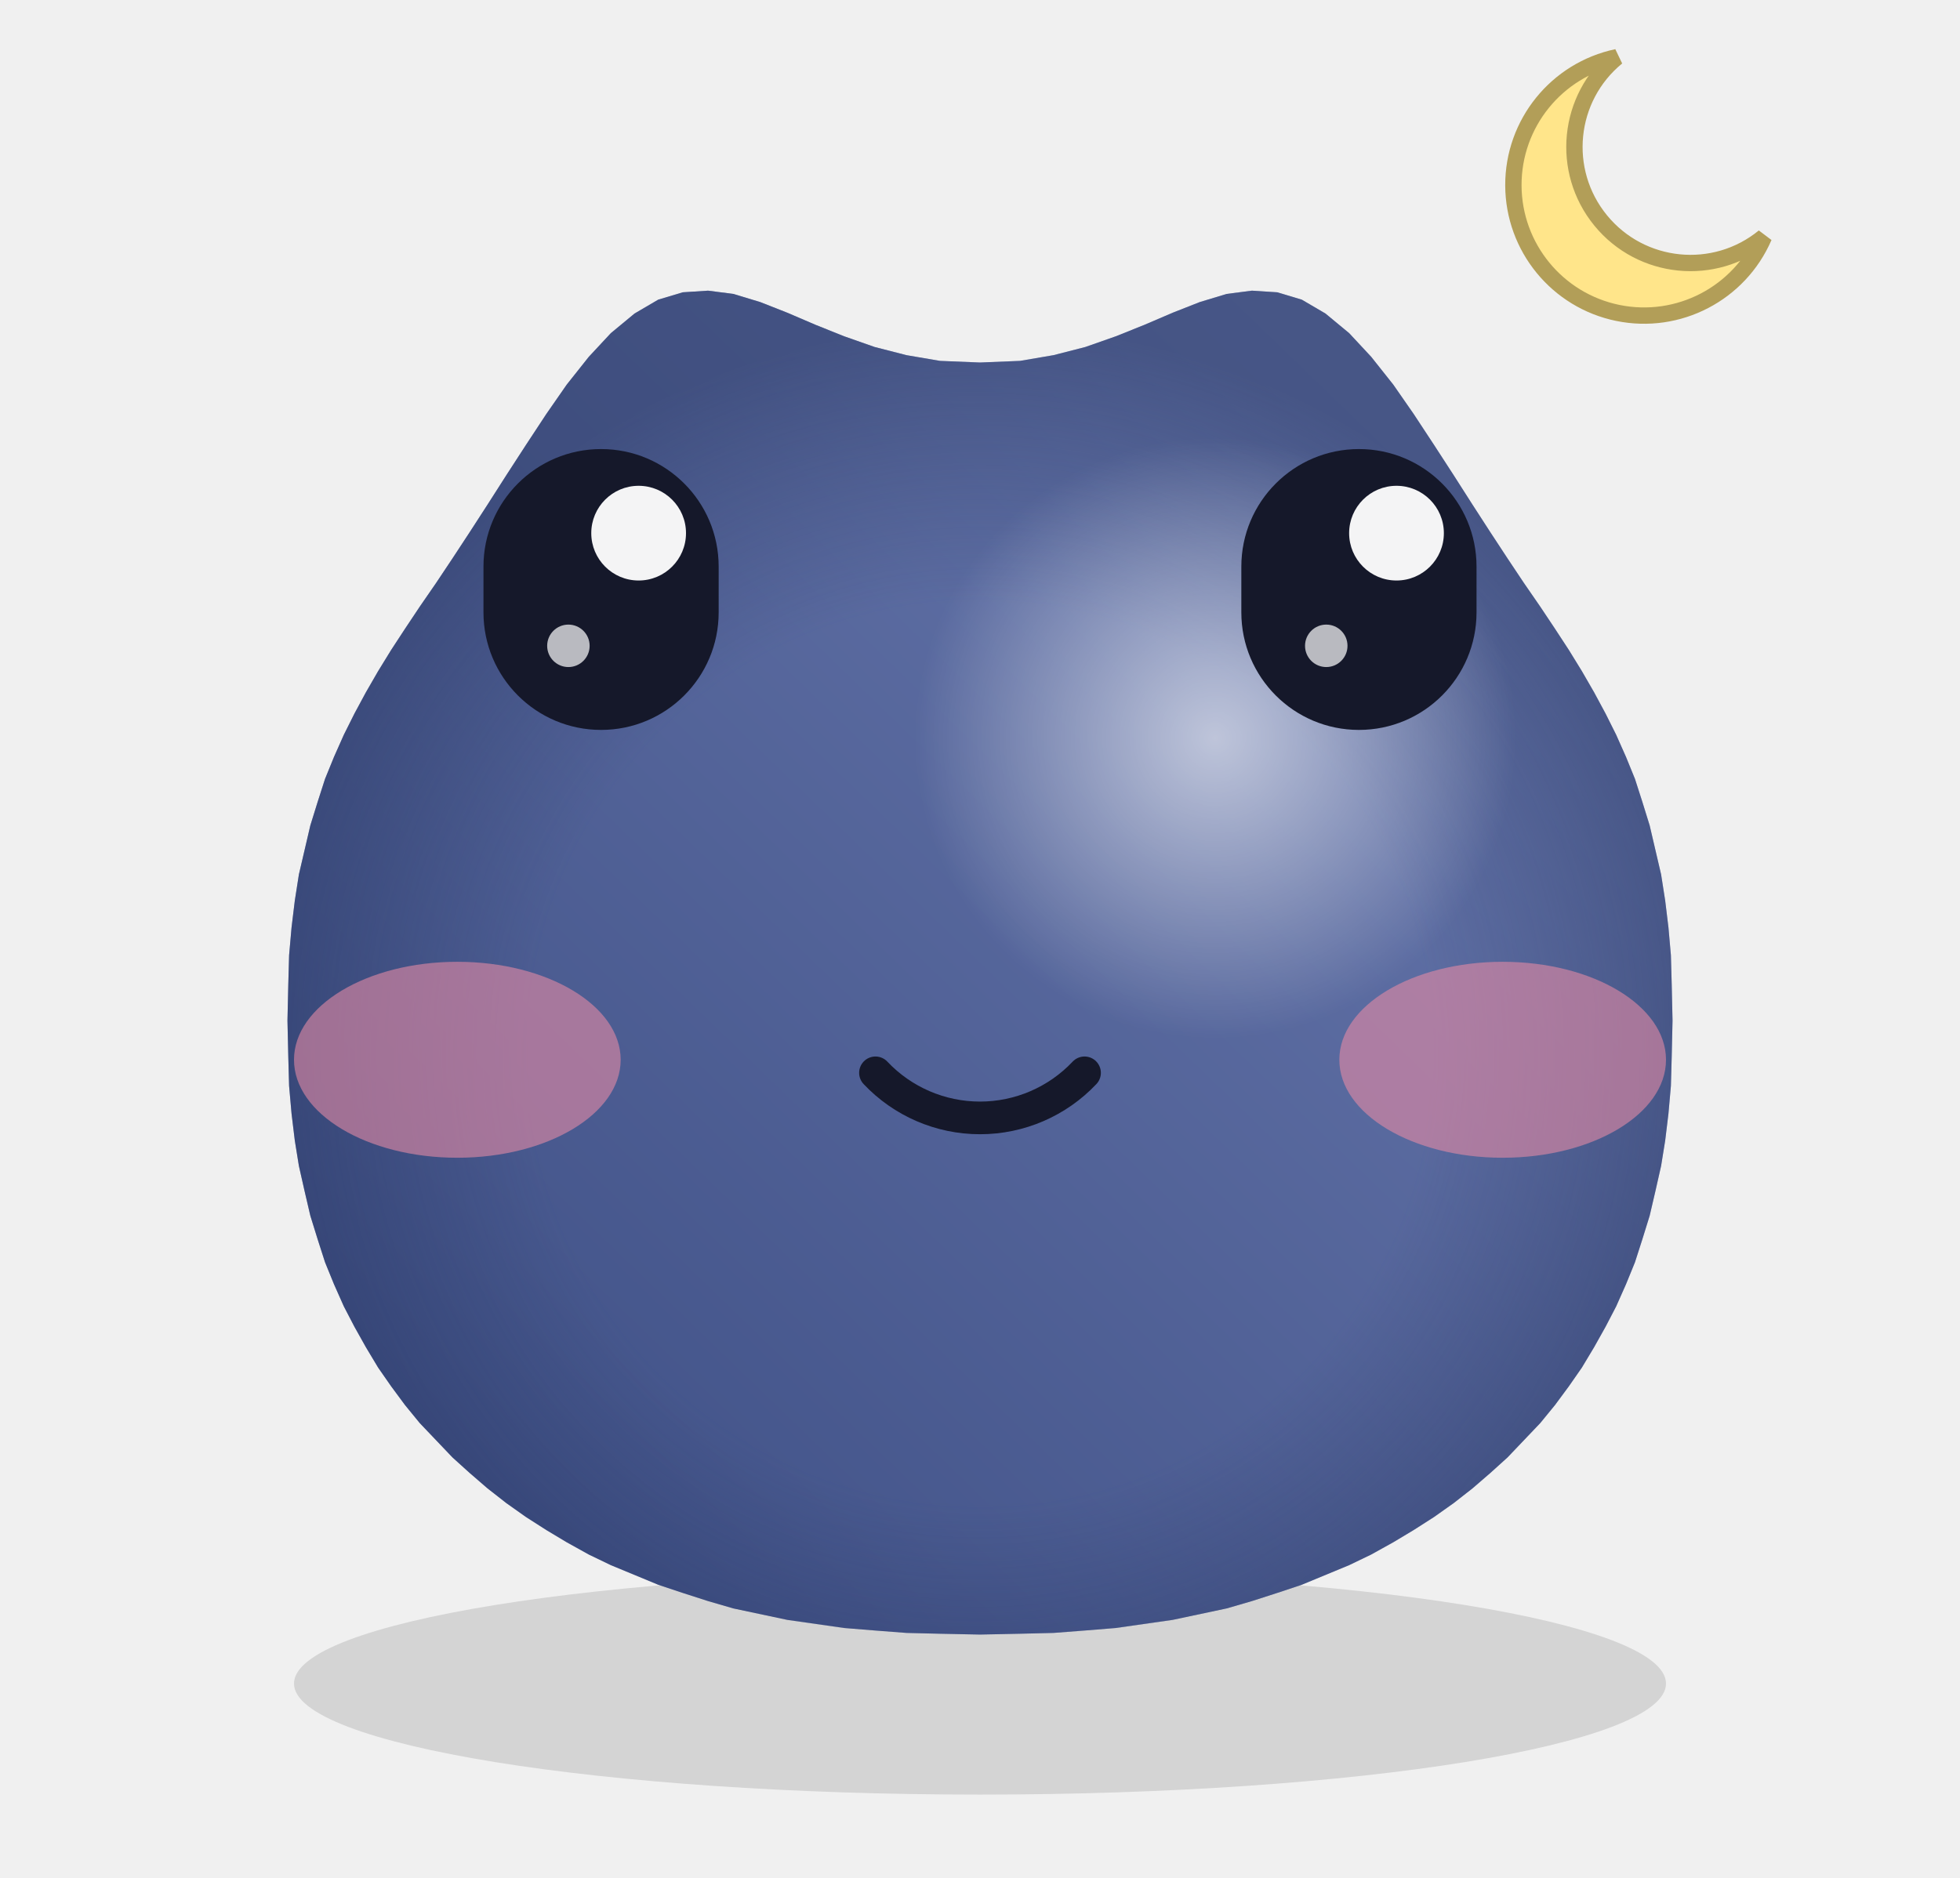
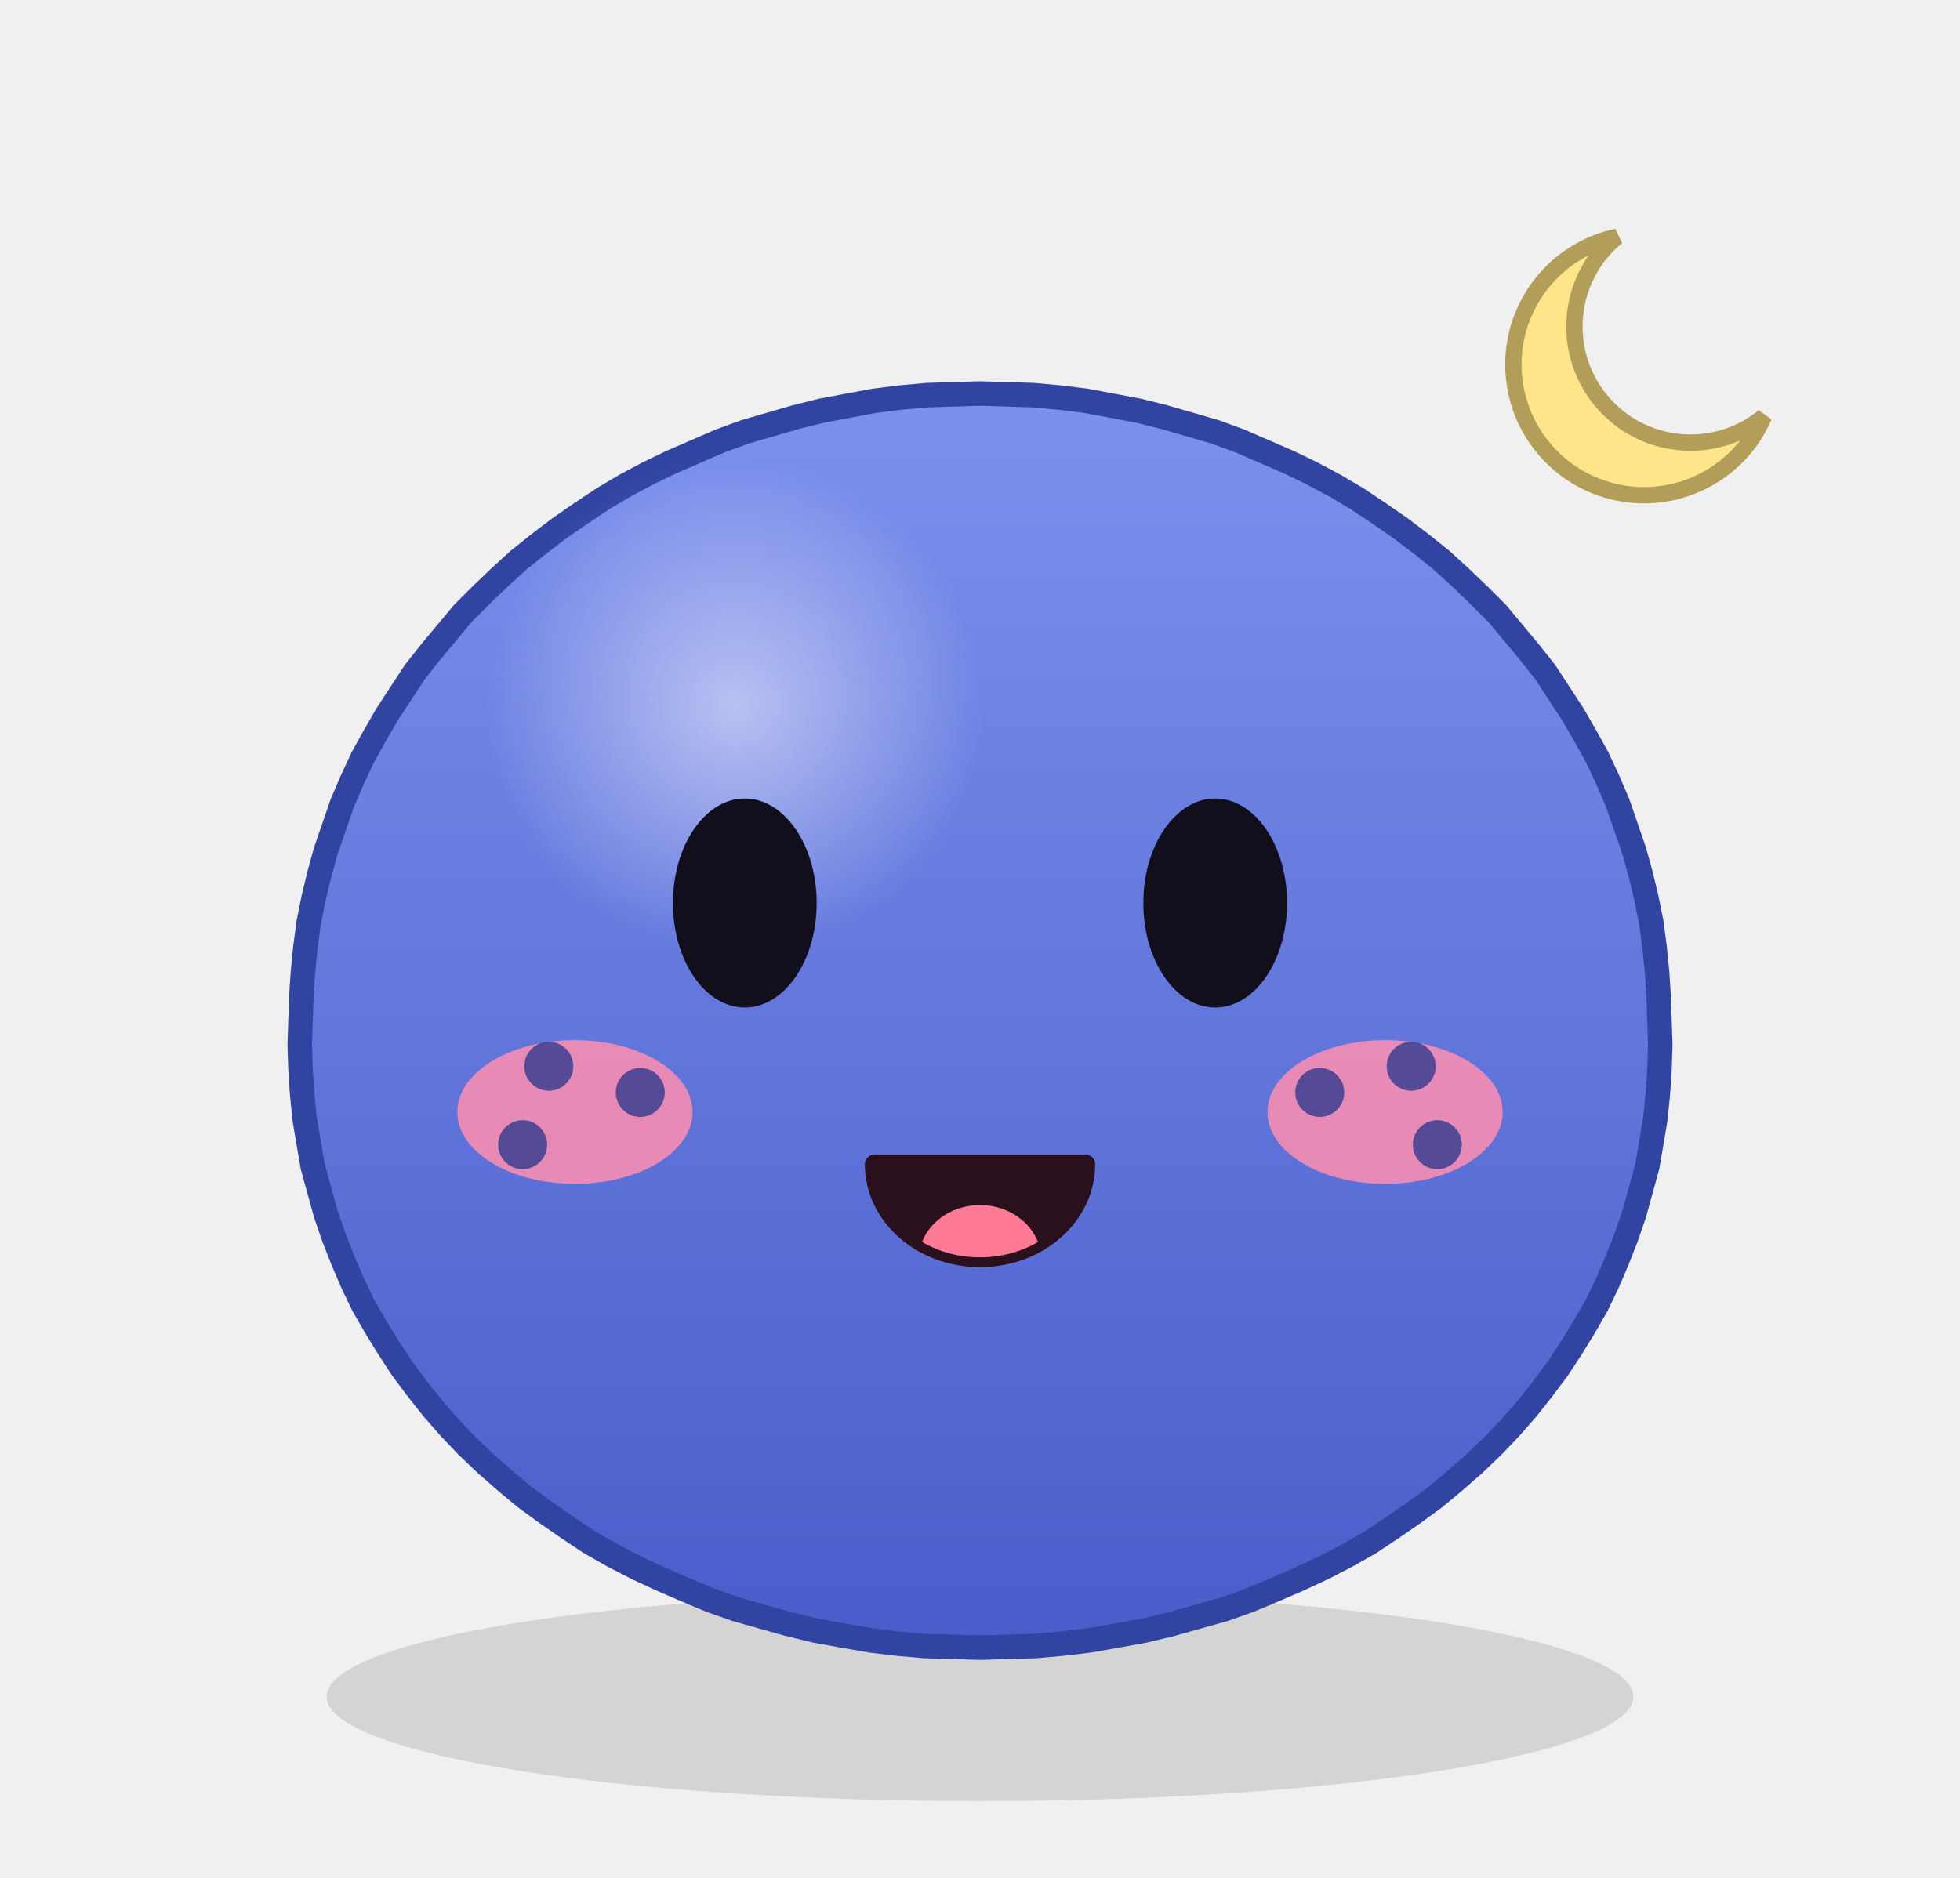
<svg xmlns="http://www.w3.org/2000/svg" viewBox="-120 -125 240 230" width="240" height="230">
  <defs>
-     <linearGradient id="g" gradientUnits="userSpaceOnUse" x1="59.4" y1="-63.9" x2="-67.8" y2="67.7">
-       <stop offset="0" stop-color="#6676ab" />
-       <stop offset="1" stop-color="#3e4f85" />
+     <linearGradient id="g" x1="0" y1="0" x2="0" y2="1">
+       <stop offset="0" stop-color="#7d90ed" />
+       <stop offset="1" stop-color="#485dca" />
    </linearGradient>
-     <radialGradient id="r" gradientUnits="userSpaceOnUse" cx="0" cy="4" r="89.0">
-       <stop offset=".62" stop-color="#283662" stop-opacity="0" />
-       <stop offset="1" stop-color="#283662" stop-opacity=".5" />
-     </radialGradient>
-     <radialGradient id="h" gradientUnits="userSpaceOnUse" cx="28.8" cy="-34.6" r="36.8">
-       <stop offset="0" stop-color="#fff" stop-opacity=".6" />
+     <radialGradient id="h" gradientUnits="userSpaceOnUse" cx="-30.0" cy="-38.4" r="30.4">
+       <stop offset="0" stop-color="#fff" stop-opacity=".5" />
      <stop offset="1" stop-color="#fff" stop-opacity="0" />
    </radialGradient>
  </defs>
-   <ellipse cx="0" cy="81.2" rx="84.0" ry="13.6" fill="#000" opacity=".12" />
-   <path d="M84.8 0.0 L84.7 4.4 L84.6 8.0 L84.3 11.4 L83.9 14.7 L83.4 17.8 L82.7 20.9 L82.0 23.9 L81.1 26.8 L80.2 29.6 L79.1 32.3 L77.9 35.0 L76.6 37.5 L75.2 40.0 L73.7 42.5 L72.1 44.8 L70.4 47.1 L68.6 49.3 L66.6 51.4 L64.6 53.5 L62.5 55.4 L60.3 57.3 L58.0 59.1 L55.6 60.8 L53.1 62.4 L50.6 63.9 L47.9 65.4 L45.2 66.7 L42.3 67.9 L39.4 69.1 L36.4 70.1 L33.3 71.1 L30.2 72.0 L26.9 72.7 L23.6 73.4 L20.1 73.9 L16.6 74.4 L12.9 74.7 L9.0 75.0 L4.9 75.1 L0.0 75.2 L-4.9 75.1 L-9.0 75.0 L-12.9 74.7 L-16.6 74.4 L-20.1 73.9 L-23.6 73.4 L-26.9 72.7 L-30.2 72.0 L-33.3 71.1 L-36.4 70.1 L-39.4 69.1 L-42.3 67.9 L-45.2 66.7 L-47.9 65.4 L-50.6 63.9 L-53.1 62.4 L-55.6 60.8 L-58.0 59.1 L-60.3 57.3 L-62.5 55.4 L-64.6 53.5 L-66.6 51.4 L-68.6 49.3 L-70.4 47.1 L-72.1 44.8 L-73.7 42.5 L-75.2 40.0 L-76.6 37.5 L-77.9 35.0 L-79.1 32.3 L-80.2 29.6 L-81.1 26.8 L-82.0 23.9 L-82.7 20.9 L-83.4 17.8 L-83.9 14.7 L-84.3 11.4 L-84.6 8.0 L-84.7 4.4 L-84.8 0.0 L-84.7 -4.4 L-84.6 -8.0 L-84.3 -11.4 L-83.9 -14.7 L-83.4 -17.9 L-82.7 -20.9 L-82.0 -23.9 L-81.1 -26.8 L-80.2 -29.6 L-79.1 -32.3 L-77.9 -35.0 L-76.6 -37.6 L-75.2 -40.2 L-73.7 -42.8 L-72.1 -45.4 L-70.4 -48.0 L-68.6 -50.7 L-66.6 -53.6 L-64.6 -56.6 L-62.5 -59.8 L-60.3 -63.2 L-58.0 -66.8 L-55.6 -70.5 L-53.1 -74.3 L-50.6 -77.9 L-47.9 -81.3 L-45.2 -84.2 L-42.3 -86.6 L-39.4 -88.3 L-36.4 -89.2 L-33.3 -89.4 L-30.2 -89.0 L-26.9 -88.0 L-23.6 -86.7 L-20.1 -85.2 L-16.6 -83.8 L-12.9 -82.5 L-9.0 -81.5 L-4.9 -80.8 L-0.0 -80.6 L4.9 -80.8 L9.0 -81.5 L12.9 -82.5 L16.6 -83.8 L20.1 -85.2 L23.6 -86.7 L26.9 -88.0 L30.2 -89.0 L33.3 -89.4 L36.4 -89.2 L39.4 -88.3 L42.3 -86.6 L45.2 -84.2 L47.9 -81.3 L50.6 -77.9 L53.1 -74.3 L55.6 -70.5 L58.0 -66.8 L60.3 -63.2 L62.5 -59.8 L64.6 -56.6 L66.6 -53.6 L68.6 -50.7 L70.4 -48.0 L72.1 -45.4 L73.7 -42.8 L75.2 -40.2 L76.6 -37.6 L77.9 -35.0 L79.1 -32.3 L80.2 -29.6 L81.1 -26.8 L82.0 -23.9 L82.7 -20.9 L83.4 -17.9 L83.9 -14.7 L84.3 -11.4 L84.6 -8.0 L84.7 -4.4Z" fill="url(#g)" />
-   <path d="M84.8 0.0 L84.7 4.4 L84.6 8.0 L84.3 11.4 L83.9 14.7 L83.4 17.8 L82.7 20.9 L82.0 23.9 L81.1 26.8 L80.2 29.6 L79.1 32.3 L77.9 35.0 L76.6 37.5 L75.2 40.0 L73.7 42.5 L72.1 44.8 L70.4 47.1 L68.6 49.3 L66.6 51.4 L64.6 53.5 L62.5 55.4 L60.3 57.3 L58.0 59.1 L55.6 60.8 L53.1 62.4 L50.6 63.9 L47.9 65.4 L45.2 66.7 L42.3 67.9 L39.4 69.1 L36.4 70.1 L33.3 71.1 L30.2 72.0 L26.9 72.7 L23.6 73.4 L20.1 73.9 L16.6 74.4 L12.9 74.7 L9.0 75.0 L4.9 75.1 L0.0 75.2 L-4.9 75.1 L-9.0 75.0 L-12.9 74.7 L-16.6 74.4 L-20.1 73.9 L-23.6 73.4 L-26.9 72.7 L-30.2 72.0 L-33.3 71.1 L-36.4 70.1 L-39.4 69.1 L-42.3 67.9 L-45.2 66.7 L-47.9 65.4 L-50.6 63.9 L-53.1 62.4 L-55.6 60.8 L-58.0 59.1 L-60.3 57.3 L-62.5 55.4 L-64.6 53.5 L-66.6 51.4 L-68.6 49.3 L-70.4 47.1 L-72.1 44.8 L-73.7 42.5 L-75.2 40.0 L-76.6 37.5 L-77.9 35.0 L-79.1 32.3 L-80.2 29.6 L-81.1 26.8 L-82.0 23.9 L-82.7 20.9 L-83.4 17.8 L-83.9 14.7 L-84.3 11.4 L-84.6 8.0 L-84.7 4.4 L-84.8 0.0 L-84.7 -4.4 L-84.6 -8.0 L-84.3 -11.4 L-83.9 -14.7 L-83.4 -17.9 L-82.7 -20.9 L-82.0 -23.9 L-81.1 -26.8 L-80.2 -29.6 L-79.1 -32.3 L-77.9 -35.0 L-76.6 -37.6 L-75.2 -40.2 L-73.7 -42.8 L-72.1 -45.4 L-70.4 -48.0 L-68.6 -50.7 L-66.6 -53.6 L-64.6 -56.6 L-62.5 -59.8 L-60.3 -63.2 L-58.0 -66.8 L-55.6 -70.5 L-53.1 -74.3 L-50.6 -77.9 L-47.9 -81.3 L-45.2 -84.2 L-42.3 -86.6 L-39.4 -88.3 L-36.4 -89.2 L-33.3 -89.4 L-30.2 -89.0 L-26.9 -88.0 L-23.6 -86.7 L-20.1 -85.2 L-16.6 -83.8 L-12.9 -82.5 L-9.0 -81.5 L-4.9 -80.8 L-0.0 -80.6 L4.9 -80.8 L9.0 -81.5 L12.9 -82.5 L16.6 -83.8 L20.1 -85.2 L23.6 -86.7 L26.9 -88.0 L30.2 -89.0 L33.3 -89.4 L36.4 -89.2 L39.4 -88.3 L42.3 -86.6 L45.2 -84.2 L47.9 -81.3 L50.6 -77.9 L53.1 -74.3 L55.6 -70.5 L58.0 -66.8 L60.3 -63.2 L62.5 -59.8 L64.6 -56.6 L66.6 -53.6 L68.6 -50.7 L70.4 -48.0 L72.1 -45.4 L73.7 -42.8 L75.2 -40.2 L76.6 -37.6 L77.9 -35.0 L79.1 -32.3 L80.2 -29.6 L81.1 -26.8 L82.0 -23.9 L82.7 -20.9 L83.4 -17.9 L83.9 -14.7 L84.3 -11.4 L84.6 -8.0 L84.7 -4.4Z" fill="url(#r)" />
-   <path d="M84.8 0.0 L84.7 4.4 L84.6 8.0 L84.3 11.4 L83.9 14.7 L83.4 17.8 L82.7 20.9 L82.0 23.9 L81.1 26.8 L80.2 29.6 L79.1 32.3 L77.9 35.0 L76.6 37.5 L75.2 40.0 L73.7 42.5 L72.1 44.8 L70.4 47.1 L68.6 49.3 L66.6 51.4 L64.6 53.5 L62.5 55.4 L60.3 57.3 L58.0 59.1 L55.6 60.8 L53.1 62.4 L50.6 63.9 L47.9 65.4 L45.2 66.7 L42.3 67.9 L39.4 69.1 L36.4 70.1 L33.3 71.1 L30.2 72.0 L26.9 72.7 L23.6 73.4 L20.1 73.9 L16.6 74.4 L12.9 74.7 L9.0 75.0 L4.9 75.1 L0.0 75.2 L-4.9 75.1 L-9.0 75.0 L-12.9 74.7 L-16.6 74.4 L-20.1 73.9 L-23.6 73.4 L-26.9 72.7 L-30.2 72.0 L-33.3 71.1 L-36.4 70.1 L-39.4 69.1 L-42.3 67.9 L-45.2 66.7 L-47.9 65.4 L-50.6 63.9 L-53.1 62.4 L-55.6 60.8 L-58.0 59.1 L-60.3 57.3 L-62.5 55.4 L-64.6 53.5 L-66.6 51.4 L-68.6 49.3 L-70.4 47.1 L-72.1 44.8 L-73.7 42.5 L-75.2 40.0 L-76.6 37.5 L-77.9 35.0 L-79.1 32.3 L-80.2 29.6 L-81.1 26.8 L-82.0 23.9 L-82.7 20.9 L-83.4 17.8 L-83.9 14.7 L-84.3 11.4 L-84.6 8.0 L-84.7 4.4 L-84.8 0.0 L-84.7 -4.4 L-84.6 -8.0 L-84.3 -11.4 L-83.9 -14.7 L-83.4 -17.9 L-82.7 -20.9 L-82.0 -23.9 L-81.1 -26.8 L-80.2 -29.6 L-79.1 -32.3 L-77.9 -35.0 L-76.6 -37.6 L-75.2 -40.2 L-73.7 -42.8 L-72.1 -45.4 L-70.4 -48.0 L-68.6 -50.7 L-66.6 -53.6 L-64.6 -56.6 L-62.5 -59.8 L-60.3 -63.2 L-58.0 -66.8 L-55.6 -70.5 L-53.1 -74.3 L-50.6 -77.9 L-47.9 -81.3 L-45.2 -84.2 L-42.3 -86.6 L-39.4 -88.3 L-36.4 -89.2 L-33.3 -89.4 L-30.2 -89.0 L-26.9 -88.0 L-23.6 -86.7 L-20.1 -85.2 L-16.6 -83.8 L-12.9 -82.5 L-9.0 -81.5 L-4.9 -80.8 L-0.0 -80.6 L4.9 -80.8 L9.0 -81.5 L12.9 -82.5 L16.6 -83.8 L20.1 -85.2 L23.6 -86.7 L26.9 -88.0 L30.2 -89.0 L33.3 -89.4 L36.4 -89.2 L39.4 -88.3 L42.3 -86.6 L45.2 -84.2 L47.9 -81.3 L50.6 -77.9 L53.1 -74.3 L55.6 -70.5 L58.0 -66.8 L60.3 -63.2 L62.5 -59.8 L64.6 -56.6 L66.6 -53.6 L68.6 -50.7 L70.4 -48.0 L72.1 -45.4 L73.7 -42.8 L75.2 -40.2 L76.6 -37.6 L77.9 -35.0 L79.1 -32.3 L80.2 -29.6 L81.1 -26.8 L82.0 -23.9 L82.7 -20.9 L83.4 -17.9 L83.9 -14.7 L84.3 -11.4 L84.6 -8.0 L84.7 -4.4Z" fill="url(#h)" />
-   <path d="M78 -118 A16 16 0 1 0 96 -96 A13 13 0 1 1 78 -118Z" fill="#ffe58a" stroke="#b29e58" stroke-width="2" />
-   <ellipse cx="-64.0" cy="4.8" rx="20.0" ry="12.0" fill="#e58aa5" opacity=".6" />
-   <ellipse cx="64.0" cy="4.8" rx="20.0" ry="12.0" fill="#e58aa5" opacity=".6" />
-   <rect x="-60.8" y="-70.0" width="28.8" height="34.4" rx="14.4" fill="#15182a" />
-   <circle cx="-41.8" cy="-59.7" r="5.8" fill="#fff" opacity=".95" />
-   <circle cx="-50.4" cy="-45.9" r="2.6" fill="#fff" opacity=".7" />
-   <rect x="32.0" y="-70.0" width="28.8" height="34.4" rx="14.4" fill="#15182a" />
-   <circle cx="51.0" cy="-59.7" r="5.8" fill="#fff" opacity=".95" />
-   <circle cx="42.4" cy="-45.9" r="2.6" fill="#fff" opacity=".7" />
-   <path d="M-12.8 6.4 A17.6 17.6 0 0 0 12.8 6.4" fill="none" stroke="#15182a" stroke-width="4" stroke-linecap="round" />
+   <ellipse cx="0" cy="82.8" rx="80.0" ry="12.8" fill="#000" opacity=".12" />
+   <path d="M83.2 0.0 L83.3 3.0 L83.2 6.0 L83.0 9.0 L82.7 12.0 L82.2 15.0 L81.7 17.9 L80.9 20.8 L80.1 23.7 L79.1 26.6 L78.0 29.4 L76.8 32.2 L75.5 34.9 L74.0 37.5 L72.4 40.1 L70.7 42.7 L68.9 45.1 L67.0 47.5 L64.9 49.9 L62.8 52.1 L60.5 54.3 L58.1 56.4 L55.7 58.4 L53.1 60.3 L50.5 62.1 L47.8 63.9 L45.0 65.5 L42.1 67.0 L39.1 68.4 L36.1 69.7 L33.0 71.0 L29.9 72.1 L26.7 73.0 L23.5 73.9 L20.2 74.7 L16.9 75.3 L13.5 75.9 L10.2 76.3 L6.8 76.6 L3.4 76.7 L0.0 76.8 L-3.4 76.7 L-6.8 76.6 L-10.2 76.3 L-13.5 75.9 L-16.9 75.3 L-20.2 74.7 L-23.5 73.9 L-26.7 73.0 L-29.9 72.1 L-33.0 71.0 L-36.1 69.7 L-39.1 68.4 L-42.1 67.0 L-45.0 65.5 L-47.8 63.9 L-50.5 62.1 L-53.1 60.3 L-55.7 58.4 L-58.1 56.4 L-60.5 54.3 L-62.8 52.1 L-64.9 49.9 L-67.0 47.5 L-68.9 45.1 L-70.7 42.7 L-72.4 40.1 L-74.0 37.5 L-75.5 34.9 L-76.8 32.2 L-78.0 29.4 L-79.1 26.6 L-80.1 23.7 L-80.9 20.8 L-81.7 17.9 L-82.2 15.0 L-82.7 12.0 L-83.0 9.0 L-83.2 6.0 L-83.3 3.0 L-83.2 0.0 L-83.1 -3.0 L-82.9 -6.0 L-82.6 -9.0 L-82.2 -12.0 L-81.6 -15.0 L-80.9 -17.9 L-80.1 -20.8 L-79.1 -23.7 L-78.1 -26.6 L-76.9 -29.4 L-75.6 -32.2 L-74.1 -34.9 L-72.6 -37.5 L-70.9 -40.1 L-69.2 -42.7 L-67.3 -45.1 L-65.3 -47.5 L-63.3 -49.9 L-61.1 -52.1 L-58.8 -54.3 L-56.5 -56.4 L-54.0 -58.4 L-51.5 -60.3 L-48.9 -62.1 L-46.2 -63.9 L-43.5 -65.5 L-40.7 -67.0 L-37.8 -68.4 L-34.8 -69.7 L-31.8 -71.0 L-28.8 -72.1 L-25.7 -73.0 L-22.6 -73.9 L-19.4 -74.7 L-16.2 -75.3 L-13.0 -75.9 L-9.8 -76.3 L-6.5 -76.6 L-3.3 -76.7 L-0.0 -76.8 L3.3 -76.7 L6.5 -76.6 L9.8 -76.3 L13.0 -75.9 L16.2 -75.3 L19.4 -74.7 L22.6 -73.9 L25.7 -73.0 L28.8 -72.1 L31.8 -71.0 L34.8 -69.7 L37.8 -68.4 L40.7 -67.0 L43.5 -65.5 L46.2 -63.9 L48.9 -62.1 L51.5 -60.3 L54.0 -58.4 L56.5 -56.4 L58.8 -54.3 L61.1 -52.1 L63.3 -49.9 L65.3 -47.5 L67.3 -45.1 L69.2 -42.7 L70.9 -40.1 L72.6 -37.5 L74.1 -34.9 L75.6 -32.2 L76.9 -29.4 L78.1 -26.6 L79.1 -23.7 L80.1 -20.8 L80.9 -17.9 L81.6 -15.0 L82.2 -12.0 L82.6 -9.0 L82.9 -6.0 L83.1 -3.0Z" fill="url(#g)" stroke="#3244a1" stroke-width="3" />
+   <path d="M83.2 0.0 L83.3 3.0 L83.2 6.0 L83.0 9.0 L82.7 12.0 L82.2 15.0 L81.7 17.9 L80.9 20.8 L80.1 23.7 L79.1 26.6 L78.0 29.4 L76.8 32.2 L75.5 34.9 L74.0 37.5 L72.4 40.1 L70.7 42.7 L68.9 45.1 L67.0 47.5 L64.9 49.9 L62.8 52.1 L60.5 54.3 L58.1 56.4 L55.7 58.4 L53.1 60.3 L50.5 62.1 L47.8 63.9 L45.0 65.5 L42.1 67.0 L39.1 68.4 L36.1 69.7 L33.0 71.0 L29.9 72.1 L26.7 73.0 L23.5 73.9 L20.2 74.7 L16.9 75.3 L13.5 75.9 L10.2 76.3 L6.8 76.6 L3.4 76.7 L0.0 76.8 L-3.4 76.7 L-6.8 76.6 L-10.2 76.3 L-13.5 75.9 L-16.9 75.3 L-20.2 74.7 L-23.5 73.9 L-26.7 73.0 L-29.9 72.1 L-33.0 71.0 L-36.1 69.7 L-39.1 68.4 L-42.1 67.0 L-45.0 65.5 L-47.8 63.9 L-50.5 62.1 L-53.1 60.3 L-55.7 58.4 L-58.1 56.4 L-60.5 54.3 L-62.8 52.1 L-64.9 49.9 L-67.0 47.5 L-68.9 45.1 L-70.7 42.7 L-72.4 40.1 L-74.0 37.5 L-75.5 34.9 L-76.8 32.2 L-78.0 29.4 L-79.1 26.6 L-80.1 23.7 L-80.9 20.8 L-81.7 17.9 L-82.2 15.0 L-82.7 12.0 L-83.0 9.0 L-83.2 6.0 L-83.3 3.0 L-83.2 0.0 L-83.1 -3.0 L-82.9 -6.0 L-82.6 -9.0 L-82.2 -12.0 L-81.6 -15.0 L-80.9 -17.9 L-80.1 -20.8 L-79.1 -23.7 L-78.1 -26.6 L-76.9 -29.4 L-75.6 -32.2 L-74.1 -34.9 L-72.6 -37.5 L-70.9 -40.1 L-69.2 -42.7 L-67.3 -45.1 L-65.3 -47.5 L-63.3 -49.9 L-61.1 -52.1 L-58.8 -54.3 L-56.5 -56.4 L-54.0 -58.4 L-51.5 -60.3 L-48.9 -62.1 L-46.2 -63.9 L-43.5 -65.5 L-40.7 -67.0 L-37.8 -68.4 L-34.8 -69.7 L-31.8 -71.0 L-28.8 -72.1 L-25.7 -73.0 L-22.6 -73.9 L-19.4 -74.7 L-16.2 -75.3 L-13.0 -75.9 L-9.8 -76.3 L-6.5 -76.6 L-3.3 -76.7 L-0.0 -76.8 L3.3 -76.7 L6.5 -76.6 L9.8 -76.3 L13.0 -75.9 L16.2 -75.3 L19.4 -74.7 L22.6 -73.9 L25.7 -73.0 L28.8 -72.1 L31.8 -71.0 L34.8 -69.7 L37.8 -68.4 L40.7 -67.0 L43.5 -65.5 L46.2 -63.9 L48.9 -62.1 L51.5 -60.3 L54.0 -58.4 L56.5 -56.4 L58.8 -54.3 L61.1 -52.1 L63.3 -49.9 L65.3 -47.5 L67.3 -45.1 L69.2 -42.7 L70.9 -40.1 L72.6 -37.5 L74.1 -34.9 L75.6 -32.2 L76.9 -29.4 L78.1 -26.6 L79.1 -23.7 L80.1 -20.8 L80.9 -17.9 L81.6 -15.0 L82.2 -12.0 L82.6 -9.0 L82.9 -6.0 L83.1 -3.0Z" fill="url(#h)" />
+   <g transform="translate(0 22)">
+     <path d="M78 -118 A16 16 0 1 0 96 -96 A13 13 0 1 1 78 -118Z" fill="#ffe58a" stroke="#b29e58" stroke-width="2" />
+   </g>
+   <ellipse cx="-49.6" cy="11.2" rx="14.4" ry="8.8" fill="#ff8fb0" opacity=".85" />
+   <circle cx="-41.6" cy="8.8" r="3.0" fill="#23348b" opacity=".75" />
+   <circle cx="-52.8" cy="5.6" r="3.0" fill="#23348b" opacity=".75" />
+   <circle cx="-56.0" cy="15.2" r="3.0" fill="#23348b" opacity=".75" />
+   <ellipse cx="49.6" cy="11.2" rx="14.4" ry="8.8" fill="#ff8fb0" opacity=".85" />
+   <circle cx="41.6" cy="8.8" r="3.0" fill="#23348b" opacity=".75" />
+   <circle cx="52.8" cy="5.6" r="3.0" fill="#23348b" opacity=".75" />
+   <circle cx="56.0" cy="15.2" r="3.0" fill="#23348b" opacity=".75" />
+   <ellipse cx="-28.8" cy="-14.4" rx="8.8" ry="12.8" fill="#120f1c" />
+   <ellipse cx="28.8" cy="-14.4" rx="8.8" ry="12.8" fill="#120f1c" />
+   <clipPath id="m">
+     <path d="M-12.9 17.6 A12.9 11.4 0 0 0 12.9 17.6Z" />
+   </clipPath>
+   <path d="M-12.9 17.6 A12.9 11.4 0 0 0 12.9 17.6Z" fill="#2a0f1c" stroke="#2a0f1c" stroke-width="2.4" stroke-linejoin="round" />
+   <ellipse clip-path="url(#m)" cx="0" cy="29.3" rx="7.5" ry="6.7" fill="#ff7a94" />
</svg>
